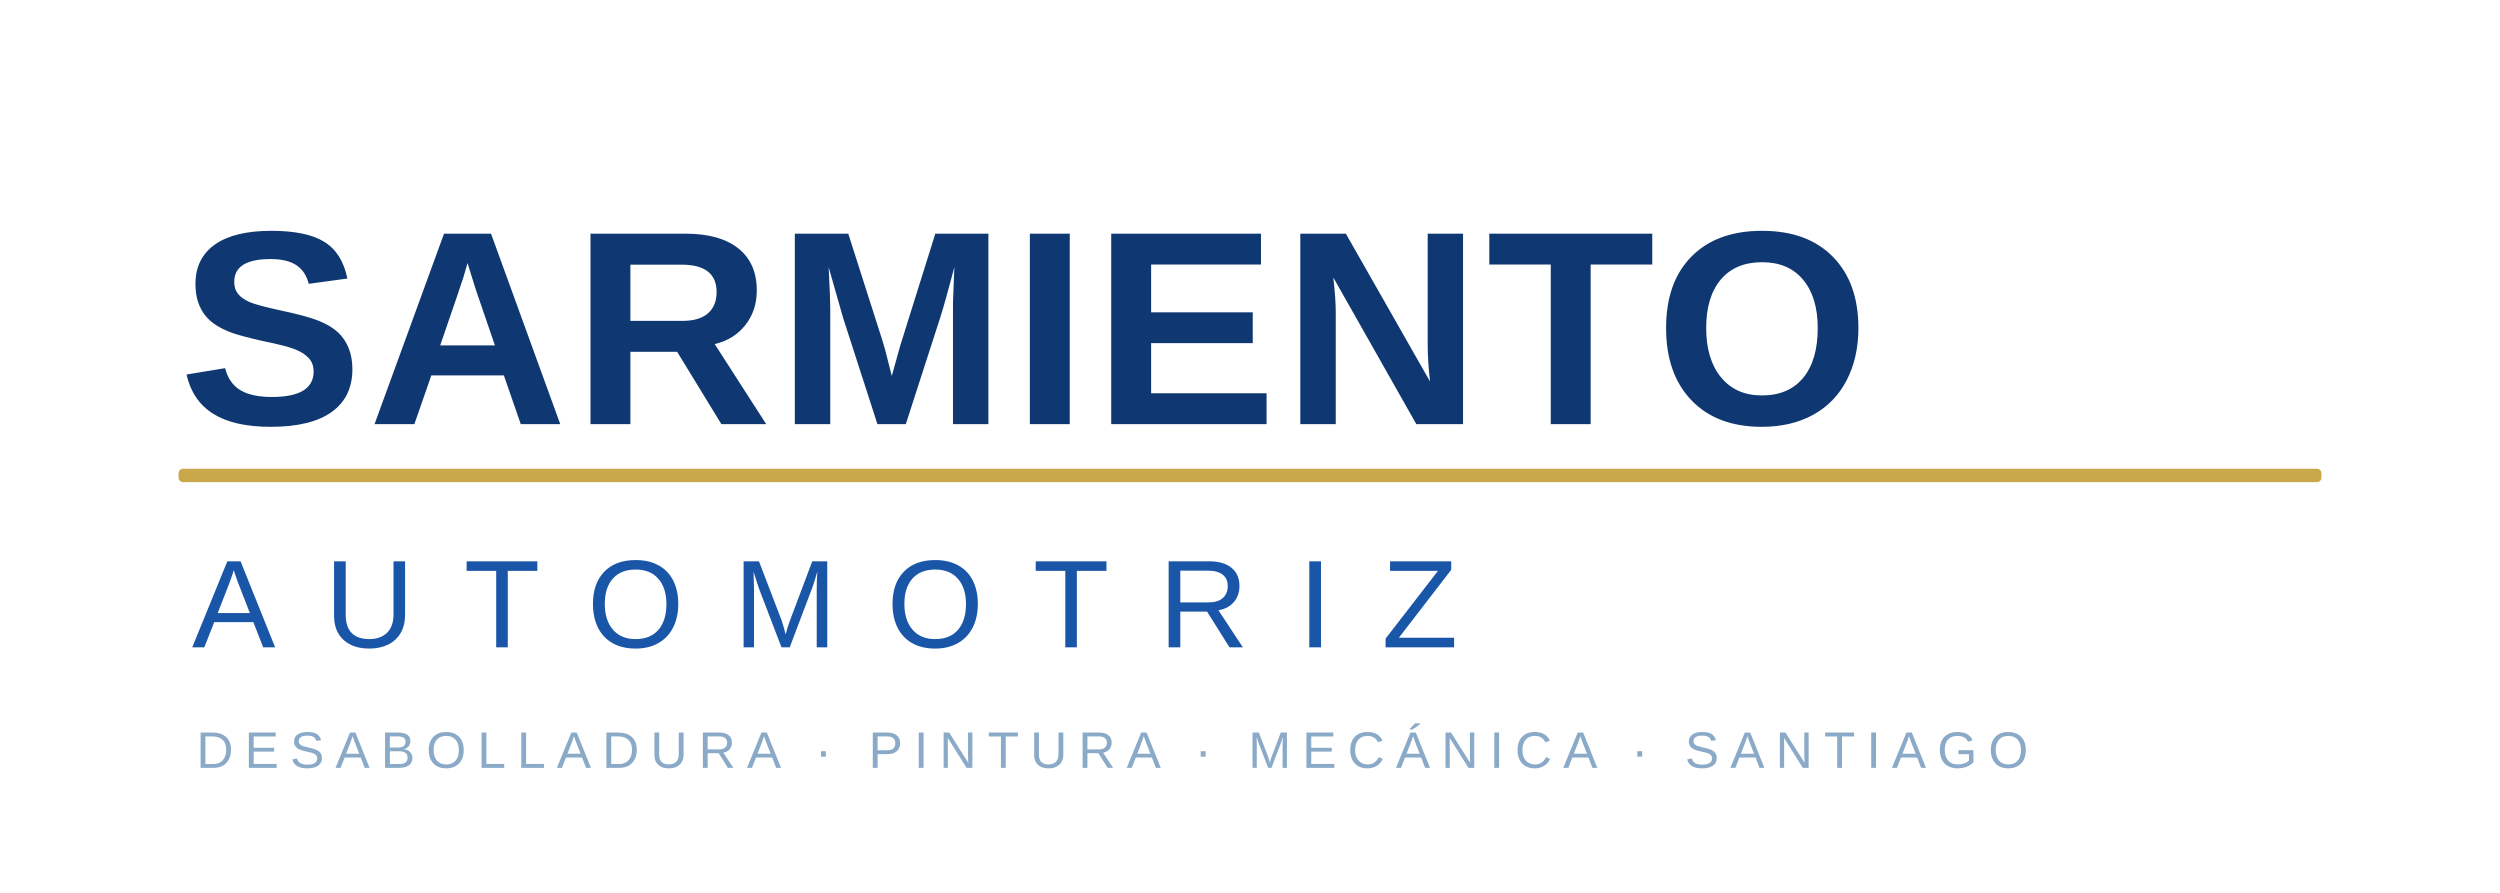
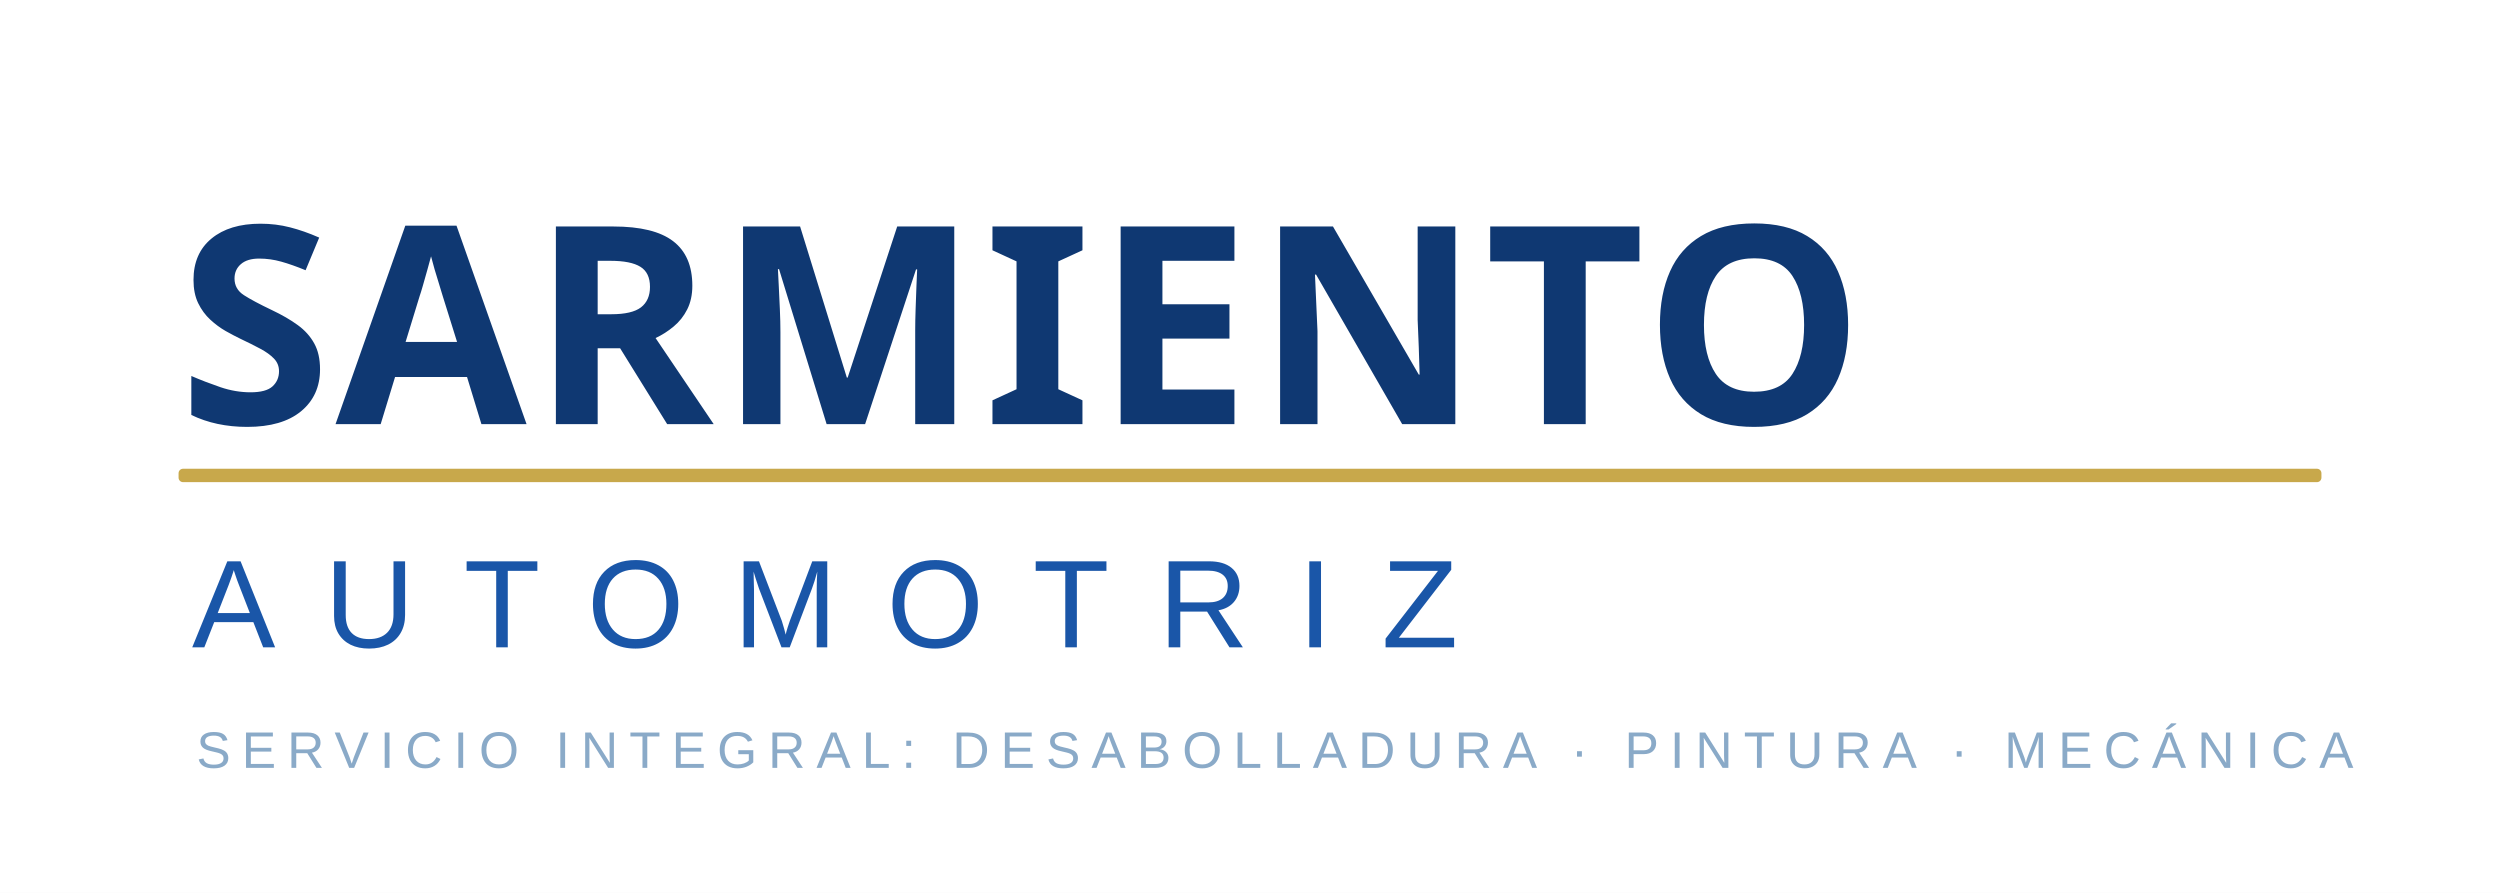
- <svg xmlns="http://www.w3.org/2000/svg" viewBox="0 0 560 200" width="560" height="200" role="img">
+ <svg xmlns="http://www.w3.org/2000/svg" viewBox="0 0 560 200" role="img">
  <rect width="560" height="200" fill="#FFFFFF" />
-   <text x="40" y="95" font-family="Arial Black, Arial, sans-serif" font-size="62" font-weight="900" fill="#0F3872" letter-spacing="1">SARMIENTO</text>
+   <text x="40" y="95" font-family="Arial Black, sans-serif" font-size="62" font-weight="900" fill="#0F3872" letter-spacing="1">SARMIENTO</text>
  <rect x="40" y="105" width="480" height="3" fill="#C8A84B" rx="1" />
  <text x="43" y="145" font-family="Arial, sans-serif" font-size="28" font-weight="400" fill="#1A56A8" letter-spacing="11">AUTOMOTRIZ</text>
-   <text x="44" y="172" font-family="Arial, sans-serif" font-size="11.5" fill="#8AAAC8" letter-spacing="2.5">DESABOLLADURA · PINTURA · MECÁNICA · SANTIAGO</text>
+   <text x="44" y="172" font-family="Arial, sans-serif" font-size="11.5" fill="#8AAAC8" letter-spacing="2.5">SERVICIO INTEGRAL: DESABOLLADURA · PINTURA · MECÁNICA</text>
</svg>
